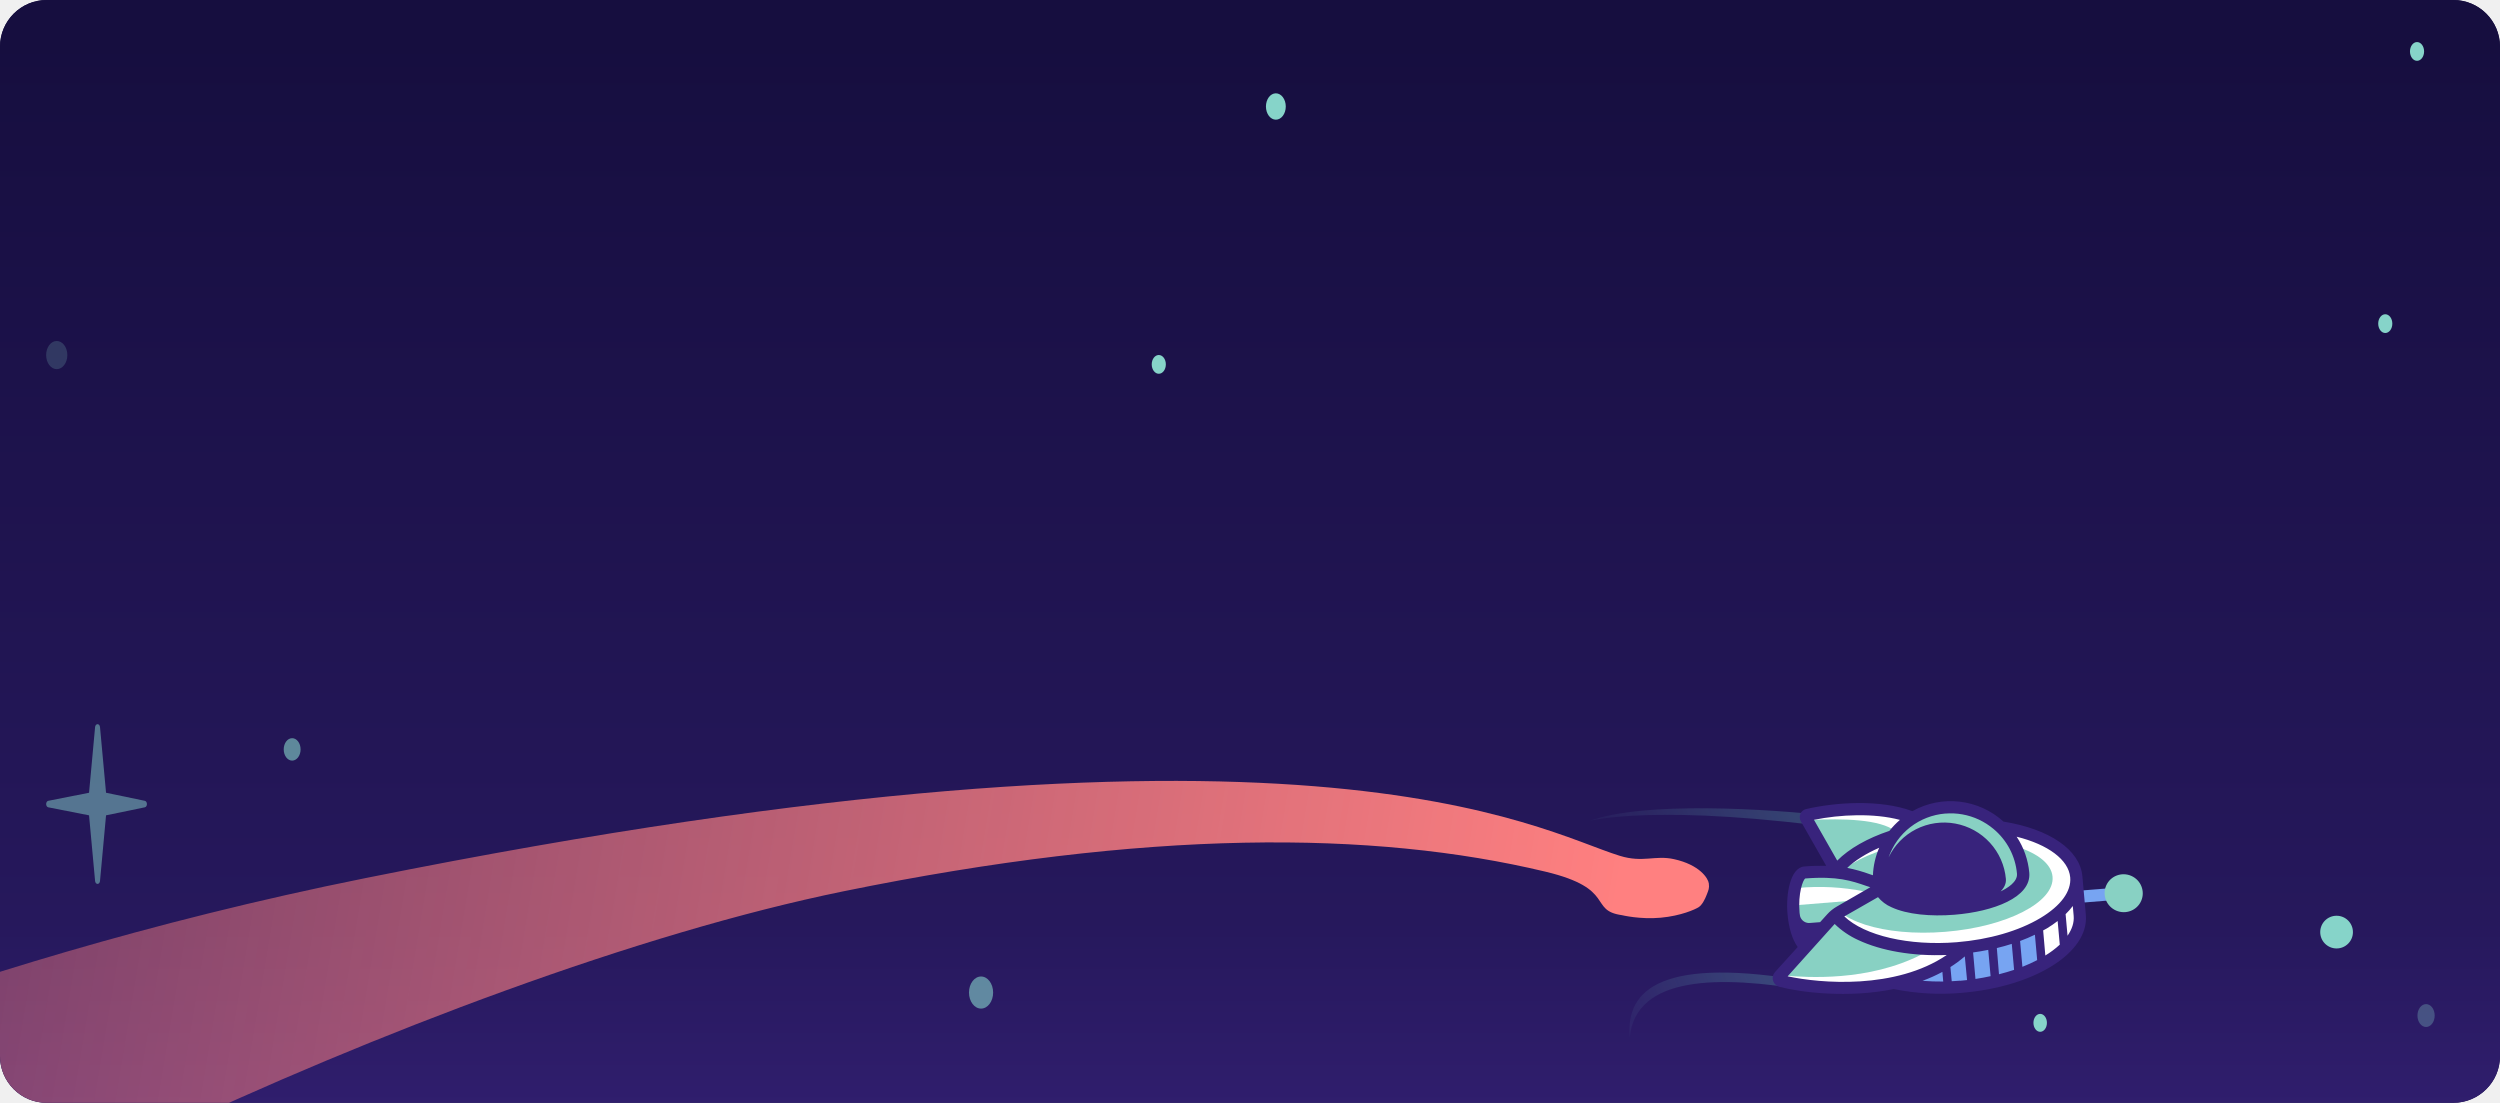
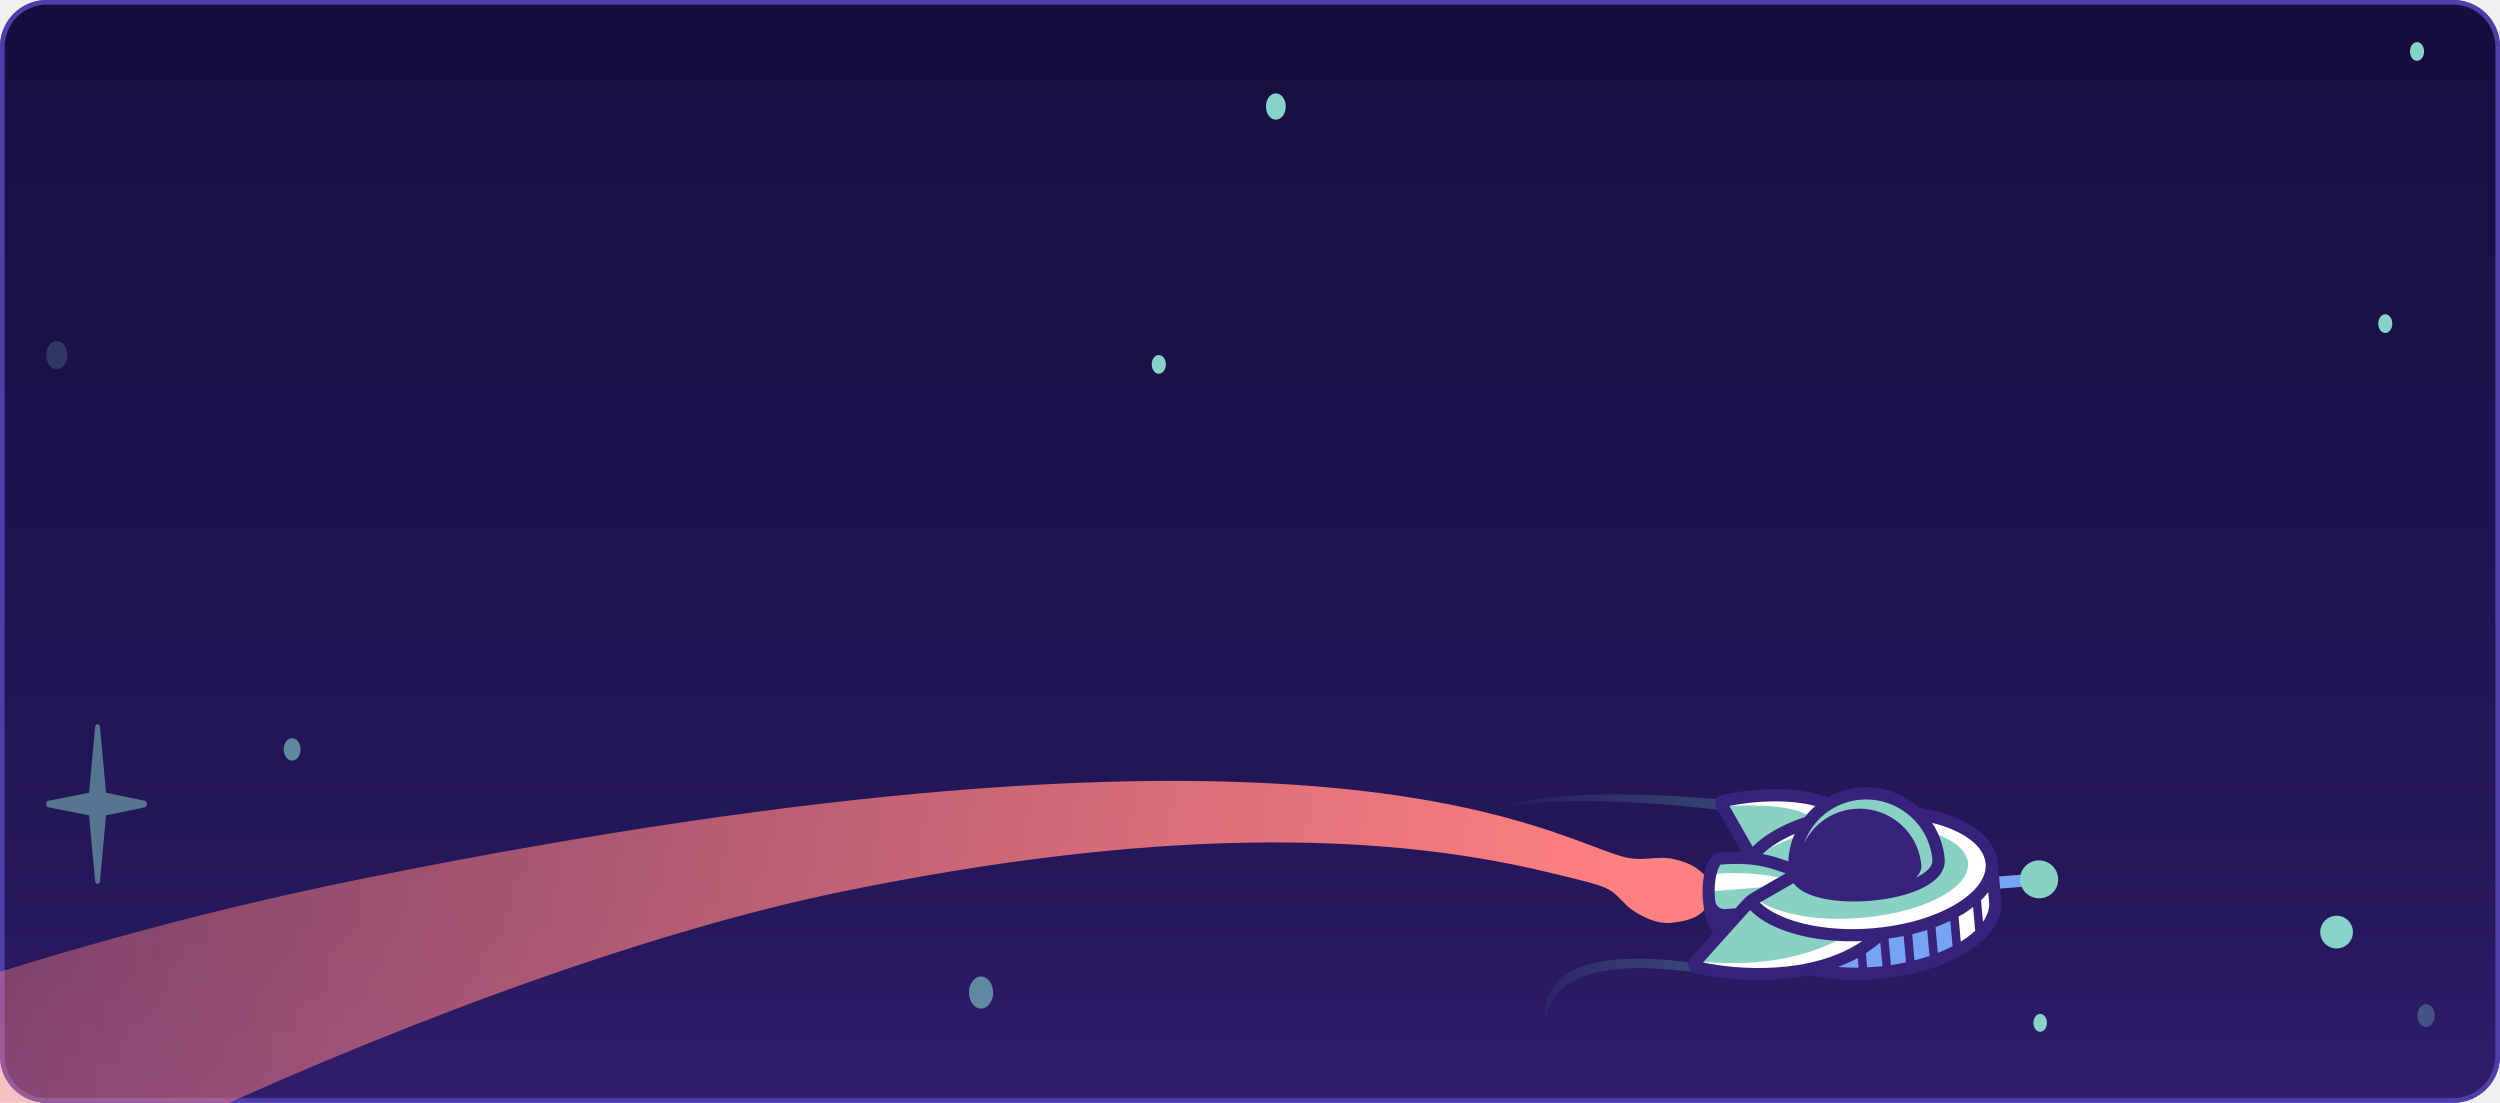
<svg xmlns="http://www.w3.org/2000/svg" width="535" height="236" viewBox="0 0 535 236" fill="none">
-   <g clip-path="url(#clip0_15793_189152)">
-     <g clip-path="url(#clip1_15793_189152)">
-       <rect width="535" height="236" rx="10" fill="#160E3F" />
-       <path d="M0 10C0 4.477 4.477 0 10 0H525C530.523 0 535 4.477 535 10V226C535 231.523 530.523 236 525 236H10C4.477 236 0 231.523 0 226V10Z" fill="url(#paint0_linear_15793_189152)" />
-       <path d="M346.633 183.144C351.619 184.682 354.142 182.958 358.222 183.856C363.766 185.076 365.546 187.98 365.688 189.045C365.829 190.111 365.615 190.472 365.28 191.368C364.856 192.502 364.229 193.684 363.504 194.143C362.779 194.601 359.767 195.99 355.376 196.392C350.985 196.795 347.094 195.848 347.094 195.848C339.885 194.83 345.938 190.178 330.719 186.534C293.866 177.711 245.578 177.439 180.443 190.751C93.416 208.54 -44.381 275.248 -68.803 307.308L-79.067 237.975C-79.067 237.975 -15.038 206.678 78.265 187.901C279.712 147.359 328.791 177.643 346.633 183.144Z" fill="url(#paint1_linear_15793_189152)" />
-       <path opacity="0.4" d="M387.094 211.978C367.949 208.662 350.049 208.756 348.77 221.995C347.843 211.541 355.903 204.549 387.255 210.059L387.094 211.978Z" fill="url(#paint2_linear_15793_189152)" />
-       <path opacity="0.4" d="M392.357 174.655C378.372 173.072 351.872 171.415 340.175 175.667C340.175 175.667 354.873 171.731 396.111 177.595L392.357 174.655Z" fill="url(#paint3_linear_15793_189152)" />
-       <path d="M392.931 186.389L386.188 174.562C392.143 173.069 402.334 172.159 409.368 175.019" fill="#88D1C3" />
-       <path d="M420.199 211.031C434.946 209.833 446.374 202.957 445.724 195.673C445.074 188.388 432.592 183.454 417.845 184.652C403.098 185.85 391.669 192.726 392.319 200.01C392.969 207.295 405.451 212.229 420.199 211.031Z" fill="#77A4F2" />
-       <path d="M419.474 202.87C434.221 201.672 445.65 194.796 445 187.511C444.35 180.227 431.868 175.293 417.12 176.49C402.373 177.688 390.945 184.564 391.595 191.849C392.245 199.133 404.727 204.067 419.474 202.87Z" fill="white" />
-       <path d="M416.282 199.409C429.45 198.34 439.731 193.057 439.245 187.61C438.759 182.164 427.69 178.615 414.523 179.685C401.355 180.754 391.075 186.037 391.561 191.483C392.046 196.93 403.115 200.479 416.282 199.409Z" fill="#88D1C3" />
-       <path d="M436.245 198.519L436.894 205.817C436.894 205.817 438.977 205.346 440.014 204.522C441.051 203.699 445.369 200.578 445.077 196.703C444.785 192.827 444.517 191.546 443.184 193.048C441.851 194.549 436.245 198.519 436.245 198.519Z" fill="white" />
-       <path d="M403.237 201.545C399.3 200.453 397.768 199.558 395.71 197.929C393.652 196.301 393.512 197.293 391.497 198.27C389.482 199.248 380.143 209.642 380.143 209.642C380.143 209.642 384.817 212.411 391.831 211.841C398.844 211.271 416.289 208.381 417.539 205.33C418.79 202.278 416.617 204.097 412.623 203.428C408.63 202.76 403.237 201.545 403.237 201.545Z" fill="#88D1C3" />
-       <path d="M387.311 175.481C394.501 175.122 402.317 175.315 405.62 177.86C405.62 177.86 409.162 175.351 408.669 174.751C408.177 174.15 392.287 173.326 388.839 173.993C385.391 174.659 387.311 175.481 387.311 175.481Z" fill="white" />
-       <path d="M399.273 188.176C395.818 187.515 392.307 187.209 388.794 187.263C386.036 187.368 384.942 187.384 384.579 188.482C384.217 189.579 383.945 196.948 384.886 198.241C385.827 199.534 388.279 199.439 389.758 198.108C391.237 196.778 391.638 195.895 394.976 194.422C398.315 192.949 404.298 190.196 399.273 188.176Z" fill="#88D1C3" />
-       <path d="M384.717 190.024C389.5 189.569 394.329 189.826 399.045 190.787L396.44 192.732L384.066 193.735L384.717 190.024Z" fill="white" />
-       <path d="M382.035 208.79C386.6 209.151 399.812 210.127 411.317 204.206C411.317 204.206 417.838 203.199 418.546 203.619C419.254 204.039 410.098 209.963 400.81 210.662C391.522 211.361 379.445 211.261 382.035 208.79Z" fill="white" />
-       <path d="M432.936 186.858C433.691 195.311 402.888 197.801 402.156 189.358C401.939 187.329 402.131 185.281 402.721 183.332C403.31 181.384 404.285 179.574 405.588 178.009C406.892 176.444 408.497 175.154 410.312 174.215C412.127 173.277 414.114 172.708 416.157 172.542C418.201 172.376 420.26 172.616 422.215 173.249C424.17 173.881 425.981 174.894 427.543 176.226C429.105 177.559 430.386 179.185 431.312 181.011C432.238 182.836 432.79 184.824 432.936 186.858Z" fill="#88D1C3" />
-       <path d="M450.648 190.15L444.598 190.636L444.828 193.228L450.884 192.737C451.776 192.808 451.69 190.04 450.648 190.15Z" fill="#77A4F2" />
-       <path d="M446.37 195.781L445.626 187.468C445.073 181.853 438.619 177.414 428.745 175.822C426.139 173.449 422.847 171.954 419.344 171.553C415.841 171.152 412.309 171.866 409.255 173.591C402.25 170.998 392.691 171.702 386.494 173.141C386.226 173.204 385.976 173.328 385.766 173.504C385.555 173.68 385.389 173.903 385.282 174.155C385.173 174.412 385.126 174.691 385.143 174.97C385.161 175.249 385.243 175.521 385.382 175.764L390.808 185.284C389.242 185.247 387.675 185.295 386.116 185.428C383.042 185.677 382.164 191.518 382.526 195.583C382.794 198.649 383.586 201.128 384.707 202.662L379.831 208.048C379.633 208.271 379.491 208.537 379.415 208.824C379.339 209.112 379.332 209.414 379.394 209.706C379.455 209.998 379.585 210.273 379.771 210.508C379.957 210.742 380.196 210.931 380.467 211.06C380.579 211.113 380.695 211.154 380.815 211.183C385.34 212.362 395.445 213.672 405.351 211.64L405.338 211.67C410.072 212.625 414.916 212.897 419.719 212.477C435.383 211.195 447.088 203.868 446.37 195.781ZM443.026 187.753C443.293 190.739 441.036 193.824 436.674 196.441C432.029 199.225 425.668 201.069 418.761 201.634C408.524 202.468 398.984 200.22 394.688 196.113L401.895 191.99C402.661 192.915 403.635 193.648 404.738 194.128C408.112 195.711 413.236 196.161 418.253 195.753C426.569 195.083 434.737 192.039 434.266 186.763C434.024 184.014 433.095 181.365 431.564 179.055C438.291 180.732 442.689 183.989 443.026 187.753ZM416.289 174.107C418.756 173.902 421.238 174.347 423.486 175.397C424.614 175.929 425.668 176.604 426.623 177.405C428.05 178.595 429.228 180.054 430.088 181.695C430.947 183.337 431.472 185.13 431.632 186.969C431.787 188.738 429.555 190.086 428.118 190.767C428.912 189.976 429.345 189.084 429.259 188.085C429.006 185.209 427.806 182.49 425.845 180.348C423.884 178.207 421.271 176.763 418.412 176.241C415.552 175.718 412.606 176.146 410.029 177.458C407.451 178.77 405.388 180.893 404.157 183.498C405.04 180.926 406.656 178.669 408.81 177.001C410.964 175.332 413.564 174.323 416.293 174.097L416.289 174.107ZM388.191 175.443C393.769 174.298 401.018 173.97 406.584 175.459C405.759 176.166 405.005 176.952 404.333 177.804C399.568 179.402 395.724 181.601 393.167 184.171L388.191 175.443ZM400.819 187.308C400.64 187.23 400.466 187.198 400.264 187.126C398.65 186.531 396.993 186.062 395.307 185.724C396.996 184.123 399.344 182.647 402.151 181.419C401.34 183.285 400.883 185.286 400.805 187.322L400.819 187.308ZM385.21 196.042C385.181 195.815 385.14 195.614 385.108 195.357C384.735 191.153 385.849 188.284 386.311 187.997C393.187 187.438 396.335 188.529 399.385 189.584C399.67 189.685 399.962 189.769 400.249 189.866L393.077 194.003C392.316 194.436 391.631 194.986 391.046 195.634L389.498 197.343L387.421 197.506C386.937 197.575 386.444 197.463 386.036 197.193C385.628 196.922 385.334 196.513 385.21 196.042ZM382.557 208.926L392.616 197.729C394.089 199.159 395.801 200.325 397.673 201.174C402.581 203.473 409.313 204.66 416.612 204.365C405.658 211.81 389.534 210.454 382.557 208.926ZM411.423 209.897C412.883 209.358 414.302 208.719 415.671 207.985L415.85 210.05C414.359 210.064 412.878 210.01 411.423 209.897ZM419.462 209.864C418.863 209.913 418.265 209.952 417.669 209.981L417.387 206.949C418.467 206.261 419.497 205.499 420.471 204.669L420.95 209.735C420.468 209.775 419.983 209.837 419.479 209.888L419.462 209.864ZM422.746 209.481L422.244 203.824C423.342 203.671 424.425 203.488 425.483 203.27L425.986 208.898C424.949 209.129 423.877 209.327 422.77 209.491L422.746 209.481ZM427.782 208.477L427.321 202.883C428.416 202.617 429.494 202.324 430.519 201.988L431.015 207.55C429.987 207.892 428.913 208.203 427.806 208.487L427.782 208.477ZM432.792 206.898L432.3 201.374C433.408 200.967 434.461 200.512 435.47 200.029L435.955 205.467C434.926 205.997 433.87 206.474 432.792 206.898ZM437.702 204.48L437.235 199.11C437.506 198.958 437.789 198.815 438.045 198.669C438.838 198.187 439.603 197.662 440.336 197.096L440.792 202.159C439.841 203.033 438.805 203.81 437.698 204.479L437.702 204.48ZM442.454 200.253L442.039 195.629C442.597 195.088 443.111 194.504 443.578 193.884L443.766 196.001C443.89 197.438 443.406 198.86 442.45 200.252L442.454 200.253Z" fill="#38237C" />
-       <path d="M452.849 194.862C454.92 195.765 457.323 194.834 458.217 192.783C459.111 190.732 458.158 188.338 456.088 187.435C454.017 186.532 451.614 187.463 450.72 189.514C449.825 191.565 450.779 193.959 452.849 194.862Z" fill="#88D1C3" />
-       <path opacity="0.6" d="M209.947 215.839C208.52 215.839 207.363 214.302 207.363 212.405C207.363 210.508 208.52 208.97 209.947 208.97C211.374 208.97 212.53 210.508 212.53 212.405C212.53 214.302 211.374 215.839 209.947 215.839Z" fill="#86D4C9" />
-       <path opacity="0.2" d="M12.144 78.996C10.892 78.996 9.877 77.647 9.877 75.983C9.877 74.319 10.892 72.97 12.144 72.97C13.396 72.97 14.41 74.319 14.41 75.983C14.41 77.647 13.396 78.996 12.144 78.996Z" fill="#86D4C9" />
-       <path d="M273.033 25.614C271.861 25.614 270.911 24.351 270.911 22.792C270.911 21.234 271.861 19.97 273.033 19.97C274.206 19.97 275.156 21.234 275.156 22.792C275.156 24.351 274.206 25.614 273.033 25.614Z" fill="#86D4C9" />
-       <path d="M247.98 79.987C247.146 79.987 246.469 79.088 246.469 77.979C246.469 76.87 247.146 75.97 247.98 75.97C248.815 75.97 249.491 76.87 249.491 77.979C249.491 79.088 248.815 79.987 247.98 79.987Z" fill="#86D4C9" />
-       <path d="M436.599 220.807C435.802 220.807 435.156 219.948 435.156 218.888C435.156 217.829 435.802 216.97 436.599 216.97C437.396 216.97 438.042 217.829 438.042 218.888C438.042 219.948 437.396 220.807 436.599 220.807Z" fill="#86D4C9" />
-       <path opacity="0.6" d="M62.521 162.771C61.523 162.771 60.715 161.696 60.715 160.37C60.715 159.045 61.523 157.97 62.521 157.97C63.518 157.97 64.326 159.045 64.326 160.37C64.326 161.696 63.518 162.771 62.521 162.771Z" fill="#86D4C9" />
-       <path d="M500.028 202.97C498.095 202.97 496.528 201.403 496.528 199.47C496.528 197.537 498.095 195.97 500.028 195.97C501.961 195.97 503.528 197.537 503.528 199.47C503.528 201.403 501.961 202.97 500.028 202.97Z" fill="#86D4C9" />
-       <path d="M510.447 71.265C509.613 71.265 508.936 70.365 508.936 69.256C508.936 68.147 509.613 67.248 510.447 67.248C511.282 67.248 511.958 68.147 511.958 69.256C511.958 70.365 511.282 71.265 510.447 71.265Z" fill="#86D4C9" />
-       <path d="M517.246 13.017C516.411 13.017 515.735 12.118 515.735 11.008C515.735 9.899 516.411 9 517.246 9C518.08 9 518.757 9.899 518.757 11.008C518.757 12.118 518.08 13.017 517.246 13.017Z" fill="#86D4C9" />
-       <path opacity="0.5" d="M20.35 155.589L19.058 169.649L10.317 171.377C10.194 171.404 10.082 171.489 10.002 171.616C9.921 171.743 9.877 171.904 9.877 172.069C9.877 172.235 9.921 172.396 10.002 172.523C10.082 172.65 10.194 172.734 10.317 172.762L19.058 174.48L20.35 188.54C20.365 188.71 20.427 188.867 20.524 188.982C20.62 189.096 20.745 189.159 20.875 189.159C21.004 189.159 21.129 189.096 21.226 188.982C21.322 188.867 21.384 188.71 21.4 188.54L22.692 174.48L31.002 172.762C31.125 172.734 31.236 172.65 31.317 172.523C31.397 172.396 31.441 172.235 31.441 172.069C31.441 171.904 31.397 171.743 31.317 171.616C31.236 171.489 31.125 171.404 31.002 171.377L22.692 169.649L21.4 155.589C21.384 155.419 21.322 155.261 21.226 155.147C21.129 155.033 21.004 154.97 20.875 154.97C20.745 154.97 20.62 155.033 20.524 155.147C20.427 155.261 20.365 155.419 20.35 155.589Z" fill="#86D4C9" />
-       <path opacity="0.3" d="M519.18 219.777C518.162 219.777 517.337 218.68 517.337 217.326C517.337 215.973 518.162 214.876 519.18 214.876C520.198 214.876 521.023 215.973 521.023 217.326C521.023 218.68 520.198 219.777 519.18 219.777Z" fill="#86D4C9" />
-     </g>
+   <g clip-path="url(#clip0_19789_36365)">
+     <rect x="0.5" y="0.5" width="534" height="235" rx="9.5" fill="#160E3F" stroke="#503EAA" />
+     <path d="M0.5 10C0.5 4.753 4.753 0.5 10 0.5H525C530.247 0.5 534.5 4.753 534.5 10V226C534.5 231.247 530.247 235.5 525 235.5H10C4.753 235.5 0.5 231.247 0.5 226V10Z" fill="url(#paint0_linear_19789_36365)" stroke="#503EAA" />
+     <path d="M346.634 183.144C351.62 184.682 354.142 182.958 358.222 183.856C363.767 185.076 365.546 187.98 365.688 189.045C365.829 190.111 365.615 190.472 365.28 191.368C364.856 192.502 366.005 193.684 365.28 194.143C364.555 194.601 364 196.904 357.5 197.5C353.109 197.903 348.5 194.143 348.5 194.143C343.905 189.662 345.938 190.178 330.719 186.534C293.866 177.711 245.578 177.439 180.443 190.751C93.416 208.54 -44.381 275.248 -68.802 307.308L-79.066 237.975C-79.066 237.975 -15.038 206.678 78.265 187.901C279.713 147.359 328.791 177.643 346.634 183.144Z" fill="url(#paint1_linear_19789_36365)" />
+     <path opacity="0.4" d="M368.994 209.009C349.848 205.692 331.949 205.786 330.669 219.025C329.743 208.571 337.803 201.579 369.154 207.09L368.994 209.009Z" fill="url(#paint2_linear_19789_36365)" />
+     <path opacity="0.4" d="M374.256 171.685C360.272 170.102 333.772 168.446 322.075 172.697C322.075 172.697 336.773 168.761 378.01 174.625L374.256 171.685Z" fill="url(#paint3_linear_19789_36365)" />
+     <path d="M374.831 183.419L368.088 171.592C374.043 170.099 384.233 169.189 391.267 172.05" fill="#88D1C3" />
+     <path d="M402.098 208.062C416.845 206.864 428.274 199.987 427.624 192.703C426.974 185.419 414.492 180.484 399.744 181.682C384.997 182.88 373.569 189.756 374.219 197.041C374.869 204.325 387.351 209.259 402.098 208.062Z" fill="#77A4F2" />
+     <path d="M401.373 199.9C416.121 198.702 427.549 191.826 426.899 184.541C426.249 177.257 413.767 172.323 399.02 173.521C384.272 174.718 372.844 181.595 373.494 188.879C374.144 196.164 386.626 201.098 401.373 199.9Z" fill="white" />
+     <path d="M398.182 196.439C411.349 195.37 421.63 190.087 421.144 184.641C420.658 179.194 409.59 175.645 396.422 176.715C383.255 177.784 372.974 183.067 373.46 188.514C373.946 193.96 385.014 197.509 398.182 196.439Z" fill="#88D1C3" />
+     <path d="M418.144 195.549L418.793 202.847C418.793 202.847 420.876 202.376 421.914 201.553C422.951 200.729 427.269 197.608 426.976 193.733C426.684 189.858 426.416 188.576 425.084 190.078C423.751 191.579 418.144 195.549 418.144 195.549Z" fill="white" />
+     <path d="M385.137 198.576C381.2 197.483 379.668 196.588 377.61 194.96C375.552 193.331 375.412 194.323 373.397 195.301C371.382 196.278 362.043 206.672 362.043 206.672C362.043 206.672 366.717 209.442 373.73 208.871C380.743 208.301 398.189 205.412 399.439 202.36C400.689 199.308 398.516 201.127 394.523 200.459C390.529 199.79 385.137 198.576 385.137 198.576Z" fill="#88D1C3" />
+     <path d="M369.211 172.511C376.4 172.152 384.216 172.345 387.52 174.891C387.52 174.891 391.061 172.381 390.569 171.781C390.076 171.181 374.186 170.356 370.738 171.023C367.29 171.689 369.211 172.511 369.211 172.511Z" fill="white" />
+     <path d="M381.172 185.206C377.718 184.546 374.206 184.24 370.693 184.293C367.935 184.398 366.841 184.414 366.479 185.512C366.116 186.61 365.844 193.979 366.785 195.271C367.726 196.564 370.179 196.469 371.658 195.139C373.136 193.808 373.537 192.926 376.876 191.452C380.214 189.979 386.197 187.227 381.172 185.206Z" fill="#88D1C3" />
+     <path d="M366.616 187.055C371.399 186.599 376.228 186.856 380.944 187.818L378.339 189.762L365.966 190.765L366.616 187.055Z" fill="white" />
+     <path d="M363.934 205.82C368.499 206.181 381.711 207.157 393.216 201.237C393.216 201.237 399.738 200.229 400.445 200.649C401.153 201.069 391.998 206.993 382.71 207.692C373.421 208.391 361.344 208.291 363.934 205.82Z" fill="white" />
+     <path d="M414.835 183.889C415.591 192.342 384.787 194.831 384.055 186.388C383.839 184.359 384.031 182.311 384.62 180.363C385.209 178.414 386.184 176.605 387.488 175.039C388.791 173.474 390.397 172.184 392.211 171.246C394.026 170.307 396.013 169.738 398.057 169.572C400.101 169.406 402.16 169.647 404.115 170.279C406.069 170.912 407.881 171.924 409.442 173.256C411.004 174.589 412.285 176.216 413.211 178.041C414.137 179.866 414.689 181.854 414.835 183.889Z" fill="#88D1C3" />
+     <path d="M432.547 187.18L426.497 187.666L426.727 190.258L432.783 189.767C433.675 189.838 433.59 187.071 432.547 187.18Z" fill="#77A4F2" />
+     <path d="M428.269 192.811L427.525 184.498C426.972 178.883 420.519 174.444 410.644 172.853C408.038 170.479 404.746 168.984 401.243 168.583C397.741 168.182 394.208 168.896 391.155 170.622C384.149 168.028 374.59 168.732 368.393 170.171C368.125 170.234 367.876 170.358 367.665 170.534C367.455 170.71 367.289 170.933 367.181 171.185C367.073 171.442 367.025 171.721 367.043 172C367.06 172.279 367.142 172.551 367.282 172.795L372.708 182.314C371.141 182.277 369.575 182.325 368.015 182.458C364.941 182.707 364.063 188.548 364.425 192.613C364.693 195.679 365.486 198.159 366.606 199.693L361.73 205.078C361.533 205.301 361.391 205.567 361.315 205.855C361.239 206.142 361.231 206.444 361.293 206.736C361.355 207.029 361.484 207.303 361.67 207.538C361.857 207.773 362.095 207.962 362.367 208.09C362.478 208.143 362.595 208.184 362.714 208.213C367.24 209.392 377.345 210.702 387.25 208.671L387.237 208.701C391.972 209.655 396.815 209.927 401.618 209.507C417.283 208.226 428.988 200.898 428.269 192.811ZM424.925 184.783C425.192 187.769 422.936 190.855 418.573 193.471C413.929 196.255 407.567 198.099 400.661 198.665C390.423 199.498 380.884 197.25 376.588 193.143L383.794 189.021C384.56 189.945 385.534 190.678 386.637 191.159C390.011 192.741 395.135 193.191 400.152 192.783C408.468 192.113 416.636 189.07 416.165 183.793C415.923 181.045 414.995 178.395 413.464 176.085C420.191 177.763 424.588 181.019 424.925 184.783ZM398.188 171.137C400.655 170.932 403.137 171.377 405.385 172.427C406.513 172.959 407.567 173.634 408.522 174.435C409.949 175.625 411.127 177.084 411.987 178.726C412.847 180.367 413.372 182.16 413.531 184C413.687 185.768 411.454 187.116 410.018 187.797C410.812 187.007 411.245 186.115 411.159 185.115C410.906 182.239 409.706 179.52 407.744 177.379C405.783 175.237 403.171 173.794 400.311 173.271C397.452 172.749 394.505 173.177 391.928 174.489C389.351 175.801 387.287 177.924 386.057 180.528C386.939 177.957 388.556 175.7 390.71 174.031C392.864 172.362 395.463 171.354 398.193 171.127L398.188 171.137ZM370.09 172.473C375.668 171.329 382.917 171 388.483 172.489C387.658 173.197 386.905 173.982 386.233 174.834C381.467 176.433 377.624 178.632 375.067 181.201L370.09 172.473ZM382.718 184.339C382.539 184.261 382.365 184.228 382.164 184.156C380.55 183.562 378.892 183.093 377.206 182.754C378.895 181.153 381.244 179.678 384.05 178.449C383.239 180.315 382.783 182.317 382.704 184.352L382.718 184.339ZM367.11 193.072C367.081 192.845 367.04 192.644 367.007 192.388C366.634 188.183 367.748 185.315 368.211 185.027C375.086 184.468 378.234 185.559 381.284 186.615C381.569 186.715 381.862 186.799 382.149 186.896L374.976 191.034C374.216 191.466 373.53 192.016 372.945 192.664L371.397 194.373L369.32 194.537C368.837 194.605 368.344 194.493 367.936 194.223C367.528 193.953 367.234 193.543 367.11 193.072ZM364.457 205.957L374.515 194.759C375.989 196.19 377.7 197.356 379.573 198.205C384.48 200.504 391.213 201.691 398.511 201.395C387.557 208.84 371.434 207.485 364.457 205.957ZM393.323 206.927C394.782 206.388 396.201 205.749 397.57 205.015L397.749 207.081C396.259 207.094 394.778 207.041 393.323 206.927ZM401.361 206.895C400.762 206.944 400.165 206.982 399.569 207.011L399.286 203.979C400.366 203.291 401.397 202.529 402.371 201.699L402.85 206.765C402.367 206.805 401.882 206.868 401.379 206.918L401.361 206.895ZM404.646 206.511L404.143 200.855C405.241 200.702 406.324 200.518 407.382 200.3L407.885 205.928C406.848 206.16 405.776 206.357 404.669 206.521L404.646 206.511ZM409.681 205.507L409.22 199.913C410.315 199.647 411.393 199.354 412.419 199.018L412.914 204.58C411.886 204.923 410.812 205.233 409.705 205.518L409.681 205.507ZM414.691 203.928L414.199 198.404C415.308 197.997 416.361 197.542 417.369 197.06L417.855 202.498C416.825 203.027 415.77 203.505 414.691 203.928ZM419.601 201.511L419.134 196.14C419.405 195.988 419.688 195.845 419.945 195.699C420.737 195.218 421.502 194.693 422.235 194.126L422.691 199.19C421.74 200.063 420.704 200.84 419.598 201.509L419.601 201.511ZM424.353 197.283L423.938 192.659C424.496 192.118 425.011 191.534 425.478 190.914L425.666 193.031C425.79 194.468 425.306 195.89 424.35 197.282L424.353 197.283Z" fill="#38237C" />
+     <path d="M434.749 191.892C436.819 192.795 439.222 191.864 440.117 189.813C441.011 187.762 440.057 185.368 437.987 184.465C435.917 183.562 433.513 184.493 432.619 186.544C431.725 188.595 432.678 190.989 434.749 191.892Z" fill="#88D1C3" />
+     <path opacity="0.6" d="M209.947 215.839C208.52 215.839 207.363 214.302 207.363 212.405C207.363 210.508 208.52 208.97 209.947 208.97C211.374 208.97 212.53 210.508 212.53 212.405C212.53 214.302 211.374 215.839 209.947 215.839Z" fill="#86D4C9" />
+     <path opacity="0.2" d="M12.144 78.996C10.892 78.996 9.877 77.647 9.877 75.983C9.877 74.319 10.892 72.97 12.144 72.97C13.396 72.97 14.41 74.319 14.41 75.983C14.41 77.647 13.396 78.996 12.144 78.996Z" fill="#86D4C9" />
+     <path d="M273.033 25.614C271.861 25.614 270.911 24.351 270.911 22.792C270.911 21.234 271.861 19.97 273.033 19.97C274.206 19.97 275.156 21.234 275.156 22.792C275.156 24.351 274.206 25.614 273.033 25.614Z" fill="#86D4C9" />
+     <path d="M247.98 79.987C247.146 79.987 246.469 79.088 246.469 77.979C246.469 76.87 247.146 75.97 247.98 75.97C248.815 75.97 249.491 76.87 249.491 77.979C249.491 79.088 248.815 79.987 247.98 79.987Z" fill="#86D4C9" />
+     <path d="M436.599 220.807C435.802 220.807 435.156 219.948 435.156 218.888C435.156 217.829 435.802 216.97 436.599 216.97C437.396 216.97 438.042 217.829 438.042 218.888C438.042 219.948 437.396 220.807 436.599 220.807Z" fill="#86D4C9" />
+     <path opacity="0.6" d="M62.521 162.771C61.523 162.771 60.715 161.696 60.715 160.37C60.715 159.045 61.523 157.97 62.521 157.97C63.518 157.97 64.326 159.045 64.326 160.37C64.326 161.696 63.518 162.771 62.521 162.771Z" fill="#86D4C9" />
+     <path d="M500.028 202.97C498.095 202.97 496.528 201.403 496.528 199.47C496.528 197.537 498.095 195.97 500.028 195.97C501.961 195.97 503.528 197.537 503.528 199.47C503.528 201.403 501.961 202.97 500.028 202.97Z" fill="#86D4C9" />
+     <path d="M510.447 71.265C509.613 71.265 508.936 70.365 508.936 69.256C508.936 68.147 509.613 67.248 510.447 67.248C511.282 67.248 511.958 68.147 511.958 69.256C511.958 70.365 511.282 71.265 510.447 71.265Z" fill="#86D4C9" />
+     <path d="M517.246 13.017C516.411 13.017 515.735 12.118 515.735 11.008C515.735 9.899 516.411 9 517.246 9C518.08 9 518.757 9.899 518.757 11.008C518.757 12.118 518.08 13.017 517.246 13.017Z" fill="#86D4C9" />
+     <path opacity="0.5" d="M20.35 155.589L19.058 169.649L10.317 171.377C10.194 171.404 10.082 171.489 10.002 171.616C9.921 171.743 9.877 171.904 9.877 172.069C9.877 172.235 9.921 172.396 10.002 172.523C10.082 172.65 10.194 172.734 10.317 172.762L19.058 174.48L20.35 188.54C20.365 188.71 20.427 188.867 20.524 188.982C20.62 189.096 20.745 189.159 20.875 189.159C21.004 189.159 21.129 189.096 21.226 188.982C21.322 188.867 21.384 188.71 21.4 188.54L22.692 174.48L31.002 172.762C31.125 172.734 31.236 172.65 31.317 172.523C31.397 172.396 31.441 172.235 31.441 172.069C31.441 171.904 31.397 171.743 31.317 171.616C31.236 171.489 31.125 171.404 31.002 171.377L22.692 169.649L21.4 155.589C21.384 155.419 21.322 155.261 21.226 155.147C21.129 155.033 21.004 154.97 20.875 154.97C20.745 154.97 20.62 155.033 20.524 155.147C20.427 155.261 20.365 155.419 20.35 155.589Z" fill="#86D4C9" />
+     <path opacity="0.3" d="M519.18 219.777C518.162 219.777 517.337 218.68 517.337 217.326C517.337 215.973 518.162 214.876 519.18 214.876C520.198 214.876 521.023 215.973 521.023 217.326C521.023 218.68 520.198 219.777 519.18 219.777Z" fill="#86D4C9" />
  </g>
  <defs>
-     <linearGradient id="paint0_linear_15793_189152" x1="267.489" y1="8.384" x2="267.489" y2="245.062" gradientUnits="userSpaceOnUse">
+     <linearGradient id="paint0_linear_19789_36365" x1="267.489" y1="8.384" x2="267.489" y2="245.062" gradientUnits="userSpaceOnUse">
      <stop stop-color="#160E3F" />
      <stop offset="0.797" stop-color="#26185C" />
      <stop offset="1" stop-color="#321F71" />
    </linearGradient>
-     <linearGradient id="paint1_linear_15793_189152" x1="345.446" y1="198.295" x2="-218.09" y2="104.293" gradientUnits="userSpaceOnUse">
+     <linearGradient id="paint1_linear_19789_36365" x1="345.446" y1="198.295" x2="-218.09" y2="104.293" gradientUnits="userSpaceOnUse">
      <stop stop-color="#FF8080" />
      <stop offset="1" stop-color="#FF8080" stop-opacity="0" />
    </linearGradient>
-     <linearGradient id="paint2_linear_15793_189152" x1="383.826" y1="205.797" x2="335.754" y2="225.19" gradientUnits="userSpaceOnUse">
+     <linearGradient id="paint2_linear_19789_36365" x1="365.725" y1="202.828" x2="317.653" y2="222.22" gradientUnits="userSpaceOnUse">
      <stop stop-color="#7FFFE0" stop-opacity="0.5" />
      <stop offset="0.14" stop-color="#7DF7DC" stop-opacity="0.48" />
      <stop offset="0.34" stop-color="#76DFD1" stop-opacity="0.41" />
      <stop offset="0.56" stop-color="#6CB8BF" stop-opacity="0.3" />
      <stop offset="0.81" stop-color="#5E82A6" stop-opacity="0.14" />
      <stop offset="1" stop-color="#50508E" stop-opacity="0" />
    </linearGradient>
-     <linearGradient id="paint3_linear_15793_189152" x1="390.251" y1="167.885" x2="333.625" y2="192.276" gradientUnits="userSpaceOnUse">
+     <linearGradient id="paint3_linear_19789_36365" x1="372.15" y1="164.916" x2="315.525" y2="189.306" gradientUnits="userSpaceOnUse">
      <stop stop-color="#7FFFE0" stop-opacity="0.5" />
      <stop offset="0.14" stop-color="#7DF7DC" stop-opacity="0.48" />
      <stop offset="0.34" stop-color="#76DFD1" stop-opacity="0.41" />
      <stop offset="0.56" stop-color="#6CB8BF" stop-opacity="0.3" />
      <stop offset="0.81" stop-color="#5E82A6" stop-opacity="0.14" />
      <stop offset="1" stop-color="#50508E" stop-opacity="0" />
    </linearGradient>
-     <clipPath id="clip0_15793_189152">
-       <rect width="535" height="236" rx="10" fill="white" />
-     </clipPath>
-     <clipPath id="clip1_15793_189152">
+     <clipPath id="clip0_19789_36365">
      <rect width="535" height="236" fill="white" transform="matrix(-1 0 0 1 535 0)" />
    </clipPath>
  </defs>
</svg>
